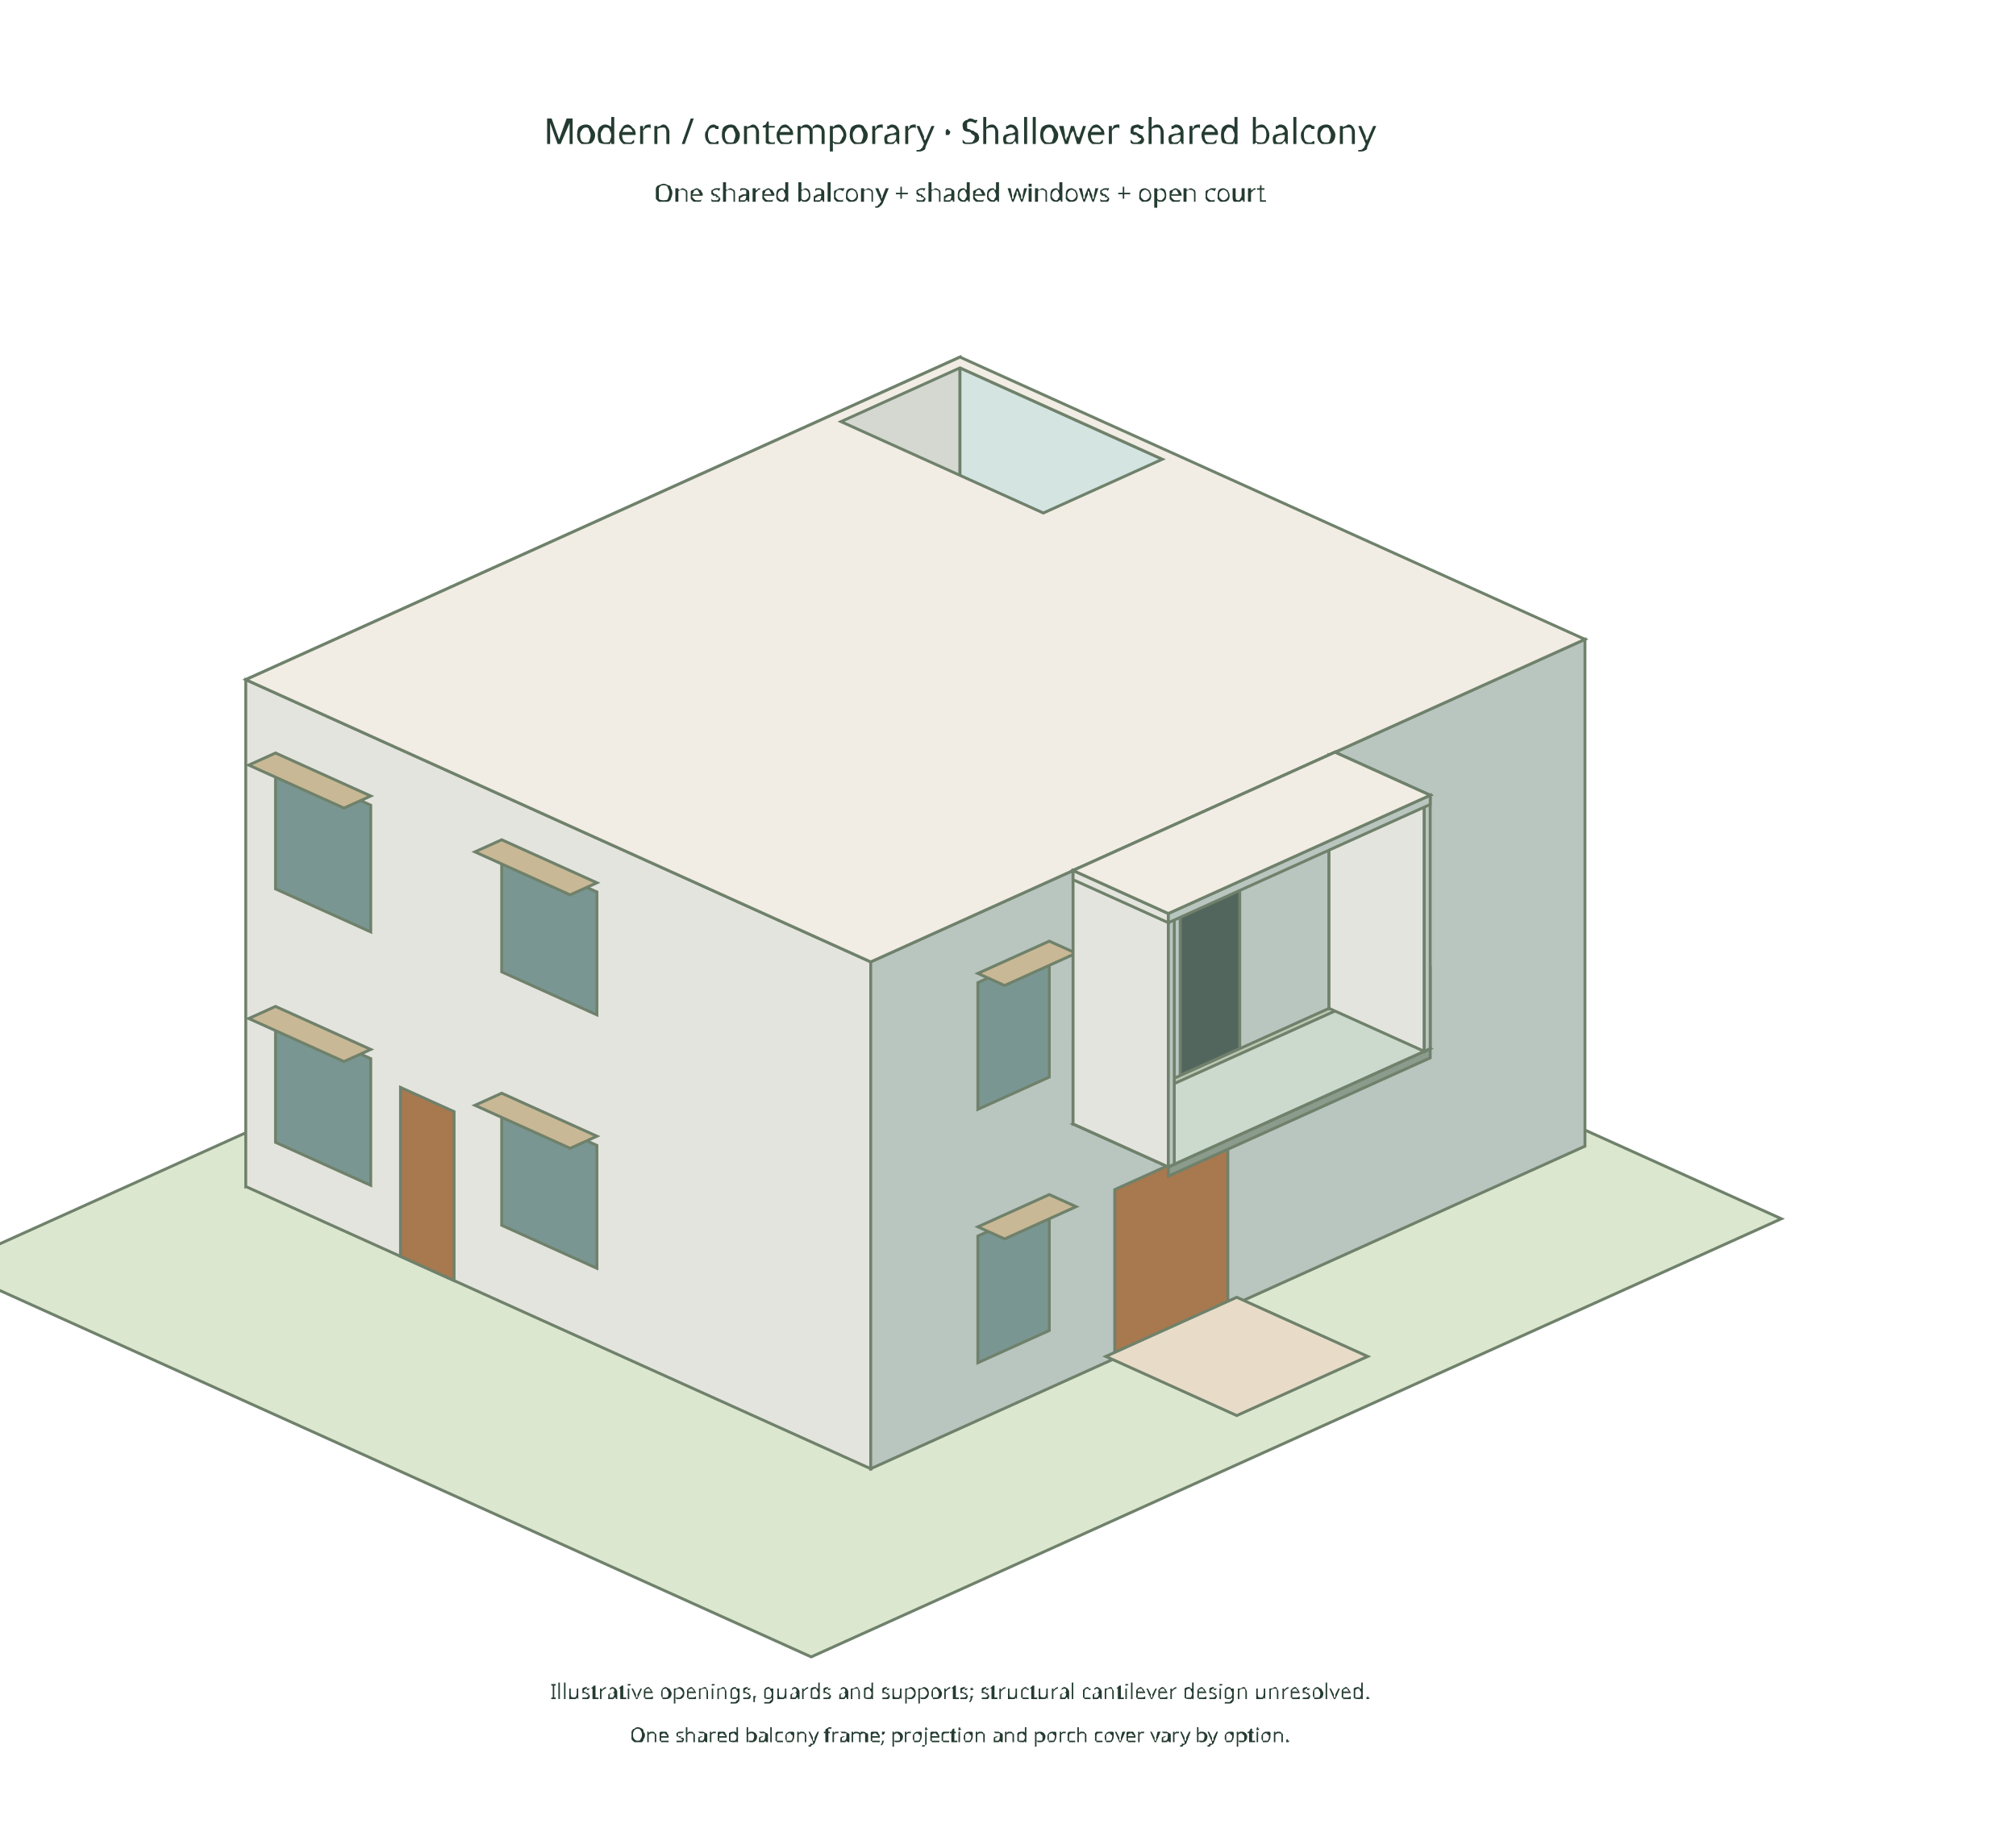
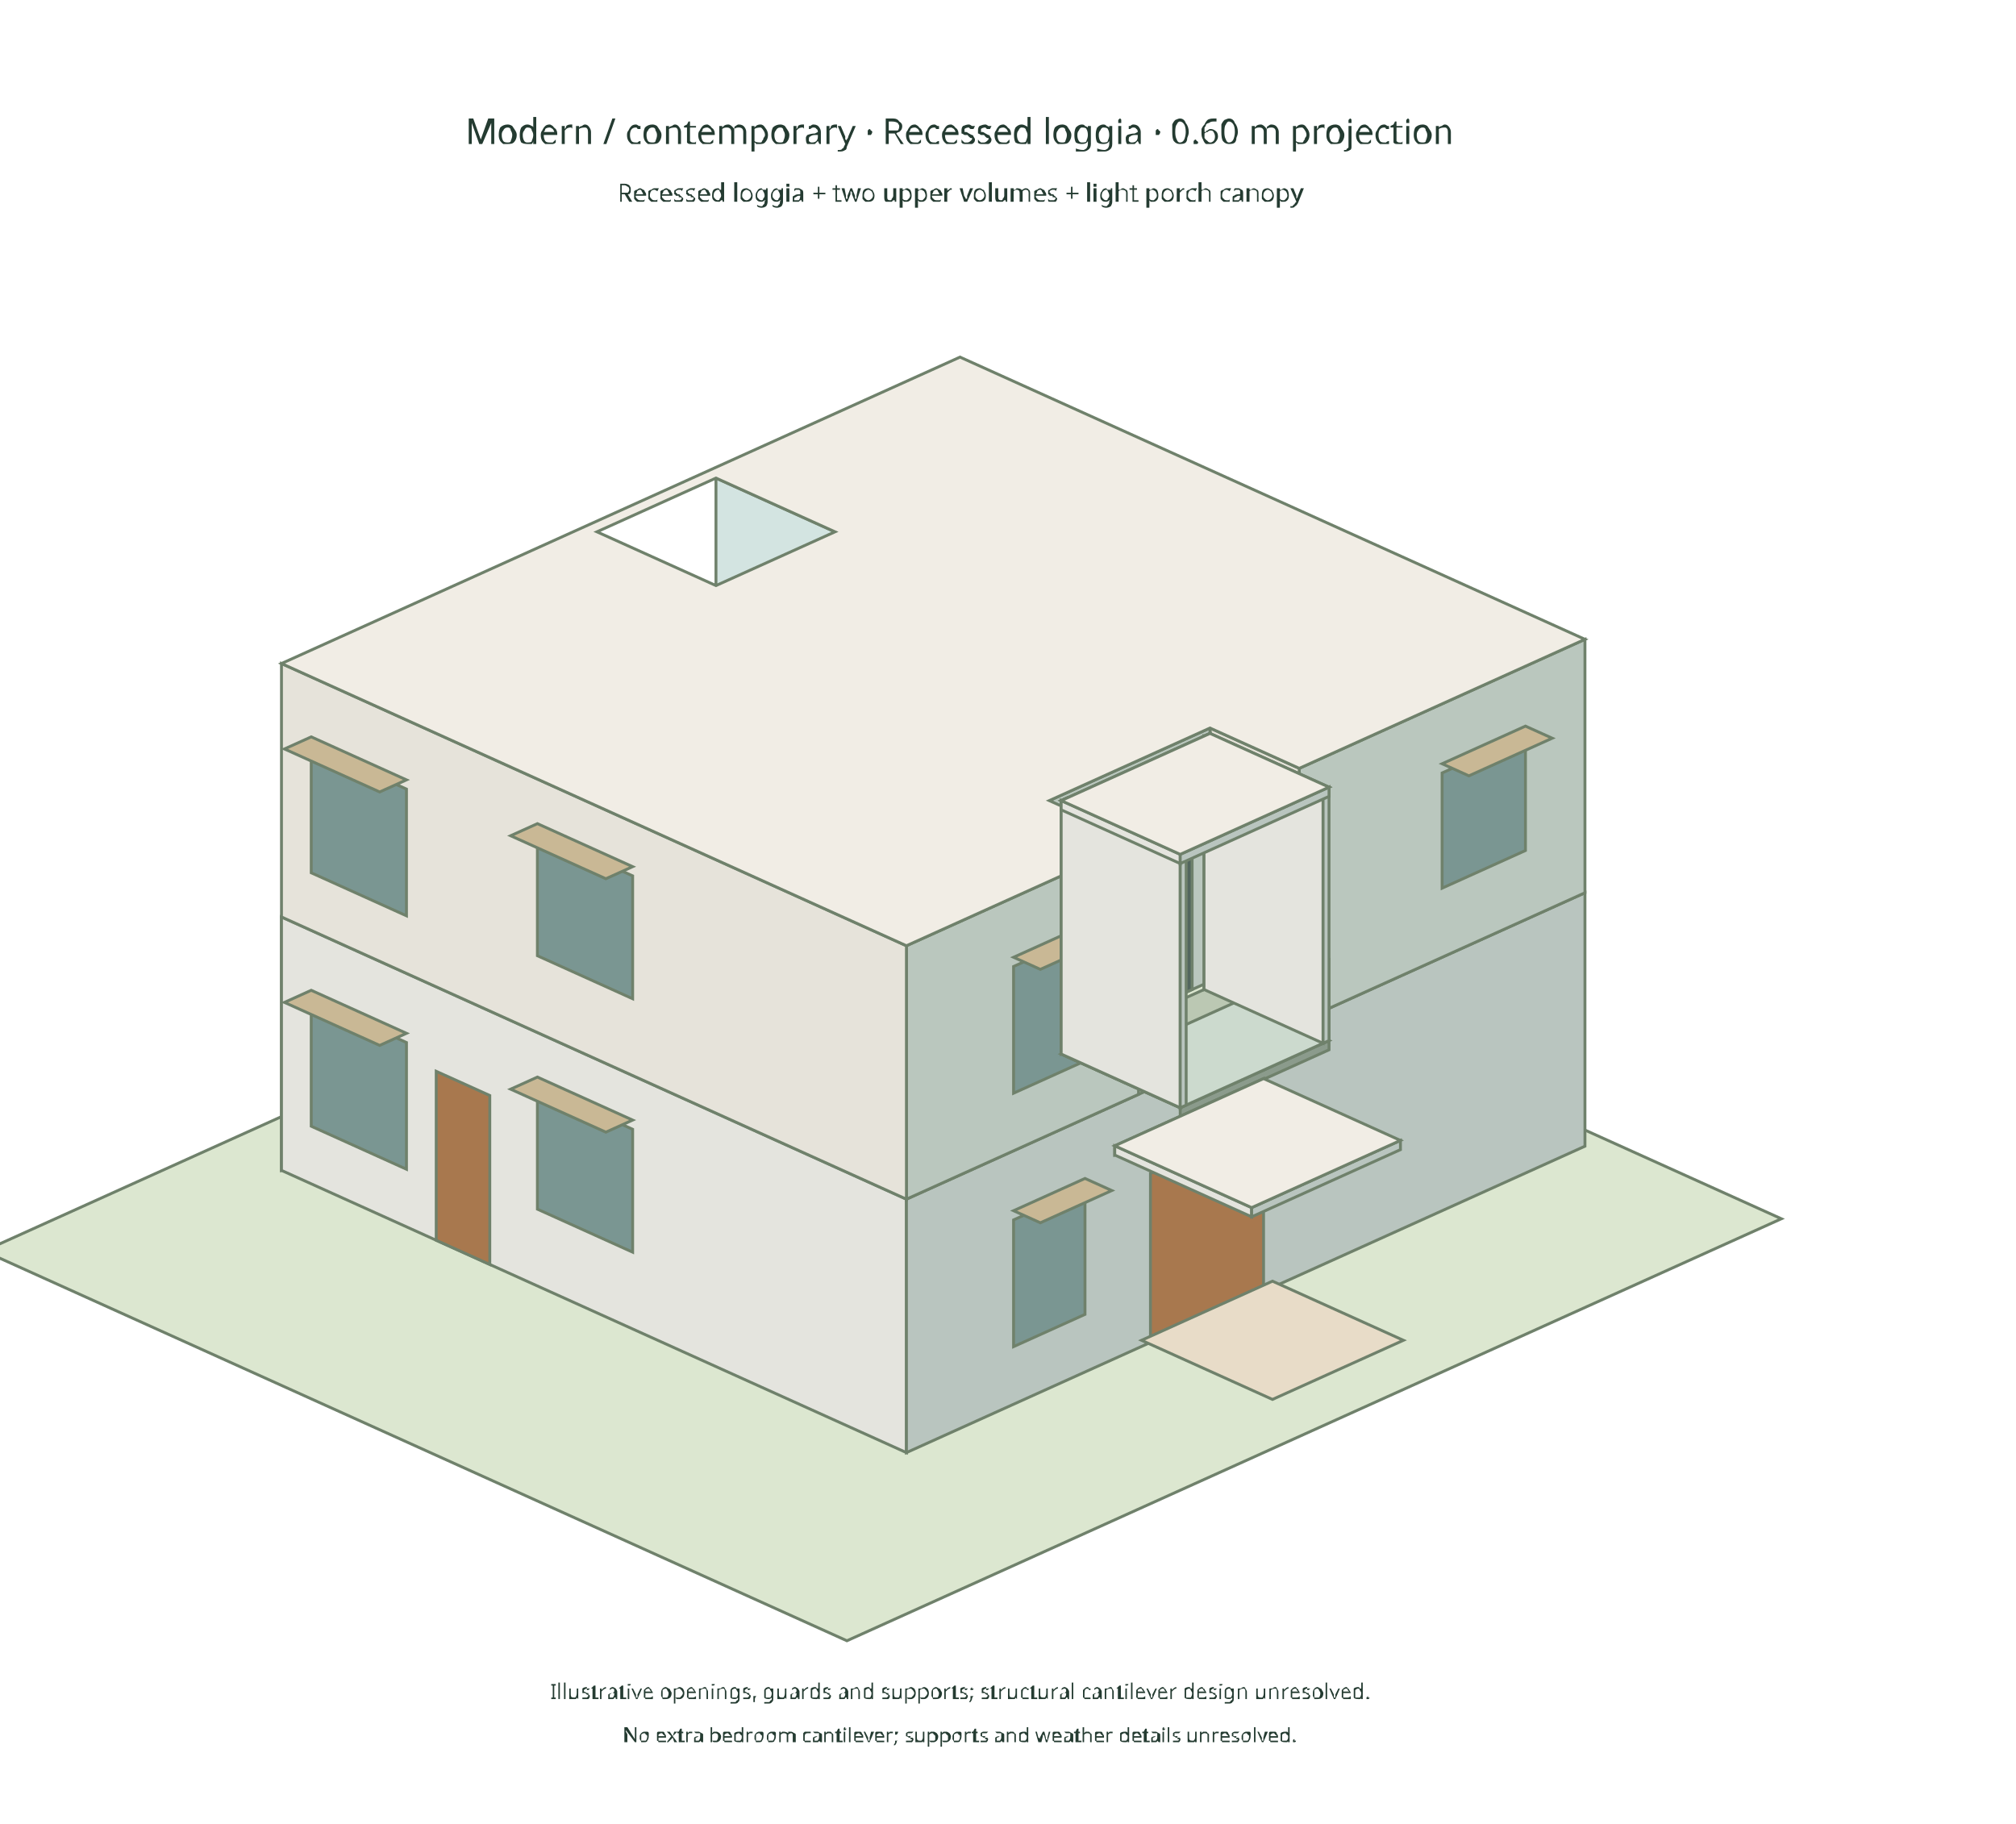
- <svg xmlns="http://www.w3.org/2000/svg" viewBox="-10 -9 21 19" class="drawing" role="img" aria-label="massing conceptual drawing" data-revision="C09" data-option="02">
-   <polygon points="-0.434,-0.364 8.556,3.696 -1.55,8.26 -10.54,4.2" fill="#dce7d0" stroke="#6f816b" stroke-width="0.03" />
-   <polygon points="0,0 -7.44,3.36 -7.44,-1.92 0,-5.28" fill="#d4d8d0" stroke="#6f816b" stroke-width="0.03" />
-   <polygon points="-7.44,3.36 -0.93,6.3 -0.93,1.02 -7.44,-1.92" fill="#e4e4de" stroke="#6f816b" stroke-width="0.03" />
-   <polygon points="6.51,2.94 -0.93,6.3 -0.93,1.02 6.51,-2.34" fill="#b9c5bf" stroke="#6f816b" stroke-width="0.03" />
+ <svg xmlns="http://www.w3.org/2000/svg" viewBox="-10 -9 21 19" class="drawing" role="img" aria-label="massing conceptual drawing" data-revision="C10" data-option="02">
+   <polygon points="-0.434,-0.364 8.556,3.696 -1.178,8.092 -10.168,4.032" fill="#dce7d0" stroke="#6f816b" stroke-width="0.03" />
+   <polygon points="0,0 -7.068,3.192 -7.068,0.552 0,-2.64" fill="#d4d8d0" stroke="#6f816b" stroke-width="0.03" />
+   <polygon points="-7.068,3.192 -0.558,6.132 -0.558,3.492 -7.068,0.552" fill="#e4e4de" stroke="#6f816b" stroke-width="0.03" />
+   <polygon points="6.51,2.94 -0.558,6.132 -0.558,3.492 6.51,0.3" fill="#b9c5bf" stroke="#6f816b" stroke-width="0.03" />
+   <polygon points="6.51,0.3 3.534,1.644 3.534,-0.996 6.51,-2.34" fill="#bac7be" stroke="#6f816b" stroke-width="0.03" />
+   <polygon points="3.534,1.644 2.604,1.224 2.604,-1.416 3.534,-0.996" fill="#e6e3da" stroke="#6f816b" stroke-width="0.03" />
+   <polygon points="2.604,1.224 0.93,1.98 0.93,-0.66 2.604,-1.416" fill="#bac7be" stroke="#6f816b" stroke-width="0.03" />
+   <polygon points="1.86,2.4 -0.558,3.492 -0.558,0.852 1.86,-0.24" fill="#bac7be" stroke="#6f816b" stroke-width="0.03" />
+   <polygon points="-0.558,3.492 -7.068,0.552 -7.068,-2.088 -0.558,0.852" fill="#e6e3da" stroke="#6f816b" stroke-width="0.03" />
  <defs>
    <clipPath id="court-aperture-02">
-       <path d="M 0 -5.168 L 2.108 -4.216 L 0.868 -3.656 L -1.24 -4.608 Z" />
+       <path d="M -2.542 -4.02 L -1.302 -3.46 L -2.542 -2.9 L -3.782 -3.46 Z" />
    </clipPath>
  </defs>
  <g clip-path="url(#court-aperture-02)" data-open-court="true">
-     <polygon points="0,0.112 2.108,1.064 2.108,-4.216 0,-5.168" fill="#d3e4e1" stroke="#6f816b" stroke-width="0.03" />
-     <polygon points="0,0.112 2.108,1.064 0.868,1.624 -1.24,0.672" fill="#a8c5b5" stroke="#6f816b" stroke-width="0.03" />
+     <polygon points="-2.542,1.26 -1.302,1.82 -1.302,-3.46 -2.542,-4.02" fill="#d3e4e1" stroke="#6f816b" stroke-width="0.03" />
+     <polygon points="-2.542,1.26 -1.302,1.82 -2.542,2.38 -3.782,1.82" fill="#a8c5b5" stroke="#6f816b" stroke-width="0.03" />
  </g>
-   <path d="M 0 -5.28 L 6.51 -2.34 L -0.93 1.02 L -7.44 -1.92 Z M 0 -5.168 L 2.108 -4.216 L 0.868 -3.656 L -1.24 -4.608 Z" fill-rule="evenodd" fill="#f1ede5" stroke="#6f816b" stroke-width="0.03" />
-   <polygon points="2.79,4.62 1.612,5.152 1.612,3.392 2.79,2.86" fill="#a8784e" stroke="#6f816b" stroke-width="0.03" />
-   <polygon points="-5.828,4.088 -5.27,4.34 -5.27,2.58 -5.828,2.328" fill="#a8784e" stroke="#6f816b" stroke-width="0.03" />
-   <polygon points="2.914,1.924 2.294,2.204 2.294,0.284 2.914,0.004" fill="#53665e" stroke="#6f816b" stroke-width="0.03" />
-   <polygon points="-4.774,3.764 -3.782,4.212 -3.782,2.932 -4.774,2.484" fill="#7a9692" stroke="#6f816b" stroke-width="0.03" />
-   <polygon points="0.93,4.86 0.186,5.196 0.186,3.876 0.93,3.54" fill="#7a9692" stroke="#6f816b" stroke-width="0.03" />
-   <polygon points="-7.13,2.9 -6.138,3.348 -6.138,2.028 -7.13,1.58" fill="#7a9692" stroke="#6f816b" stroke-width="0.03" />
-   <polygon points="-4.774,1.124 -3.782,1.572 -3.782,0.292 -4.774,-0.156" fill="#7a9692" stroke="#6f816b" stroke-width="0.03" />
-   <polygon points="0.93,2.22 0.186,2.556 0.186,1.236 0.93,0.9" fill="#7a9692" stroke="#6f816b" stroke-width="0.03" />
-   <polygon points="-7.13,0.26 -6.138,0.708 -6.138,-0.612 -7.13,-1.06" fill="#7a9692" stroke="#6f816b" stroke-width="0.03" />
-   <polygon points="-4.774,2.388 -3.782,2.836 -4.061,2.962 -5.053,2.514" fill="#c9b895" stroke="#6f816b" stroke-width="0.03" />
-   <polygon points="0.93,3.444 1.209,3.57 0.465,3.906 0.186,3.78" fill="#c9b895" stroke="#6f816b" stroke-width="0.03" />
-   <polygon points="-7.13,1.484 -6.138,1.932 -6.417,2.058 -7.409,1.61" fill="#c9b895" stroke="#6f816b" stroke-width="0.03" />
-   <polygon points="-4.774,-0.252 -3.782,0.196 -4.061,0.322 -5.053,-0.126" fill="#c9b895" stroke="#6f816b" stroke-width="0.03" />
-   <polygon points="0.93,0.804 1.209,0.93 0.465,1.266 0.186,1.14" fill="#c9b895" stroke="#6f816b" stroke-width="0.03" />
-   <polygon points="-7.13,-1.156 -6.138,-0.708 -6.417,-0.582 -7.409,-1.03" fill="#c9b895" stroke="#6f816b" stroke-width="0.03" />
-   <polygon points="3.906,1.476 4.898,1.924 2.17,3.156 1.178,2.708" fill="#bbc8b3" stroke="#6f816b" stroke-width="0.03" />
-   <polygon points="4.898,2.02 2.17,3.252 2.17,3.156 4.898,1.924" fill="#8b9b8c" stroke="#6f816b" stroke-width="0.03" />
-   <polygon points="4.898,1.924 2.17,3.156 2.17,2.316 4.898,1.084" fill="#d4e1db" stroke="#6f816b" stroke-width="0.03" fill-opacity=".7" />
-   <polygon points="1.178,2.708 2.17,3.156 2.17,2.316 1.178,1.868" fill="#d4e1db" stroke="#6f816b" stroke-width="0.03" fill-opacity=".7" />
-   <polygon points="3.906,1.476 3.844,1.504 3.844,-1.136 3.906,-1.164" fill="#d4d8d0" stroke="#6f816b" stroke-width="0.03" />
-   <polygon points="3.844,1.504 4.836,1.952 4.836,-0.688 3.844,-1.136" fill="#e4e4de" stroke="#6f816b" stroke-width="0.03" />
-   <polygon points="4.898,1.924 4.836,1.952 4.836,-0.688 4.898,-0.716" fill="#b9c5bf" stroke="#6f816b" stroke-width="0.03" />
-   <polygon points="3.906,-1.164 4.898,-0.716 4.836,-0.688 3.844,-1.136" fill="#f1ede5" stroke="#6f816b" stroke-width="0.03" />
-   <polygon points="1.24,2.68 1.178,2.708 1.178,0.068 1.24,0.04" fill="#d4d8d0" stroke="#6f816b" stroke-width="0.03" />
-   <polygon points="1.178,2.708 2.17,3.156 2.17,0.516 1.178,0.068" fill="#e4e4de" stroke="#6f816b" stroke-width="0.03" />
-   <polygon points="2.232,3.128 2.17,3.156 2.17,0.516 2.232,0.488" fill="#b9c5bf" stroke="#6f816b" stroke-width="0.03" />
-   <polygon points="1.24,0.04 2.232,0.488 2.17,0.516 1.178,0.068" fill="#f1ede5" stroke="#6f816b" stroke-width="0.03" />
-   <polygon points="3.906,-1.068 1.178,0.164 1.178,0.068 3.906,-1.164" fill="#d4d8d0" stroke="#6f816b" stroke-width="0.03" />
-   <polygon points="1.178,0.164 2.17,0.612 2.17,0.516 1.178,0.068" fill="#e4e4de" stroke="#6f816b" stroke-width="0.03" />
-   <polygon points="4.898,-0.62 2.17,0.612 2.17,0.516 4.898,-0.716" fill="#b9c5bf" stroke="#6f816b" stroke-width="0.03" />
-   <polygon points="3.906,-1.164 4.898,-0.716 2.17,0.516 1.178,0.068" fill="#f1ede5" stroke="#6f816b" stroke-width="0.03" />
-   <polygon points="2.883,4.514 4.247,5.13 2.883,5.746 1.519,5.13" fill="#e8dcc8" stroke="#6f816b" stroke-width="0.03" />
-   <text x="0" y="-7.5" font-size="0.36" text-anchor="middle" fill="#243b31" font-family="system-ui,sans-serif">Modern / contemporary · Shallower shared balcony</text>
-   <text x="0" y="-6.9" font-size="0.26" text-anchor="middle" fill="#243b31" font-family="system-ui,sans-serif">One shared balcony + shaded windows + open court</text>
+   <path d="M 0 -5.28 L 6.51 -2.34 L 3.534 -0.996 L 2.604 -1.416 L 0.93 -0.66 L 1.86 -0.24 L -0.558 0.852 L -7.068 -2.088 Z M -2.542 -4.02 L -1.302 -3.46 L -2.542 -2.9 L -3.782 -3.46 Z" fill-rule="evenodd" fill="#f1ede5" stroke="#6f816b" stroke-width="0.03" />
+   <polygon points="3.162,4.452 1.984,4.984 1.984,3.224 3.162,2.692" fill="#a8784e" stroke="#6f816b" stroke-width="0.03" />
+   <polygon points="-5.456,3.92 -4.898,4.172 -4.898,2.412 -5.456,2.16" fill="#a8784e" stroke="#6f816b" stroke-width="0.03" />
+   <polygon points="2.418,1.308 1.798,1.588 1.798,-0.332 2.418,-0.612" fill="#53665e" stroke="#6f816b" stroke-width="0.03" />
+   <polygon points="-4.402,3.596 -3.41,4.044 -3.41,2.764 -4.402,2.316" fill="#7a9692" stroke="#6f816b" stroke-width="0.03" />
+   <polygon points="1.302,4.692 0.558,5.028 0.558,3.708 1.302,3.372" fill="#7a9692" stroke="#6f816b" stroke-width="0.03" />
+   <polygon points="-6.758,2.732 -5.766,3.18 -5.766,1.86 -6.758,1.412" fill="#7a9692" stroke="#6f816b" stroke-width="0.03" />
+   <polygon points="-4.402,0.956 -3.41,1.404 -3.41,0.124 -4.402,-0.324" fill="#7a9692" stroke="#6f816b" stroke-width="0.03" />
+   <polygon points="1.302,2.052 0.558,2.388 0.558,1.068 1.302,0.732" fill="#7a9692" stroke="#6f816b" stroke-width="0.03" />
+   <polygon points="-6.758,0.092 -5.766,0.54 -5.766,-0.78 -6.758,-1.228" fill="#7a9692" stroke="#6f816b" stroke-width="0.03" />
+   <polygon points="5.89,-0.14 5.022,0.252 5.022,-0.948 5.89,-1.34" fill="#7a9692" stroke="#6f816b" stroke-width="0.03" />
+   <polygon points="-4.402,2.22 -3.41,2.668 -3.689,2.794 -4.681,2.346" fill="#c9b895" stroke="#6f816b" stroke-width="0.03" />
+   <polygon points="1.302,3.276 1.581,3.402 0.837,3.738 0.558,3.612" fill="#c9b895" stroke="#6f816b" stroke-width="0.03" />
+   <polygon points="-6.758,1.316 -5.766,1.764 -6.045,1.89 -7.037,1.442" fill="#c9b895" stroke="#6f816b" stroke-width="0.03" />
+   <polygon points="-4.402,-0.42 -3.41,0.028 -3.689,0.154 -4.681,-0.294" fill="#c9b895" stroke="#6f816b" stroke-width="0.03" />
+   <polygon points="1.302,0.636 1.581,0.762 0.837,1.098 0.558,0.972" fill="#c9b895" stroke="#6f816b" stroke-width="0.03" />
+   <polygon points="-6.758,-1.324 -5.766,-0.876 -6.045,-0.75 -7.037,-1.198" fill="#c9b895" stroke="#6f816b" stroke-width="0.03" />
+   <polygon points="5.89,-1.436 6.169,-1.31 5.301,-0.918 5.022,-1.044" fill="#c9b895" stroke="#6f816b" stroke-width="0.03" />
+   <polygon points="2.604,1.28 3.844,1.84 2.294,2.54 1.054,1.98" fill="#bbc8b3" stroke="#6f816b" stroke-width="0.03" />
+   <polygon points="3.844,1.936 2.294,2.636 2.294,2.54 3.844,1.84" fill="#8b9b8c" stroke="#6f816b" stroke-width="0.03" />
+   <polygon points="3.844,1.84 2.294,2.54 2.294,1.7 3.844,1" fill="#d4e1db" stroke="#6f816b" stroke-width="0.03" fill-opacity=".7" />
+   <polygon points="1.054,1.98 2.294,2.54 2.294,1.7 1.054,1.14" fill="#d4e1db" stroke="#6f816b" stroke-width="0.03" fill-opacity=".7" />
+   <polygon points="2.604,1.28 2.542,1.308 2.542,-1.332 2.604,-1.36" fill="#d4d8d0" stroke="#6f816b" stroke-width="0.03" />
+   <polygon points="2.542,1.308 3.782,1.868 3.782,-0.772 2.542,-1.332" fill="#e4e4de" stroke="#6f816b" stroke-width="0.03" />
+   <polygon points="3.844,1.84 3.782,1.868 3.782,-0.772 3.844,-0.8" fill="#b9c5bf" stroke="#6f816b" stroke-width="0.03" />
+   <polygon points="2.604,-1.36 3.844,-0.8 3.782,-0.772 2.542,-1.332" fill="#f1ede5" stroke="#6f816b" stroke-width="0.03" />
+   <polygon points="1.116,1.952 1.054,1.98 1.054,-0.66 1.116,-0.688" fill="#d4d8d0" stroke="#6f816b" stroke-width="0.03" />
+   <polygon points="1.054,1.98 2.294,2.54 2.294,-0.1 1.054,-0.66" fill="#e4e4de" stroke="#6f816b" stroke-width="0.03" />
+   <polygon points="2.356,2.512 2.294,2.54 2.294,-0.1 2.356,-0.128" fill="#b9c5bf" stroke="#6f816b" stroke-width="0.03" />
+   <polygon points="1.116,-0.688 2.356,-0.128 2.294,-0.1 1.054,-0.66" fill="#f1ede5" stroke="#6f816b" stroke-width="0.03" />
+   <polygon points="2.604,-1.264 1.054,-0.564 1.054,-0.66 2.604,-1.36" fill="#d4d8d0" stroke="#6f816b" stroke-width="0.03" />
+   <polygon points="1.054,-0.564 2.294,-0.004 2.294,-0.1 1.054,-0.66" fill="#e4e4de" stroke="#6f816b" stroke-width="0.03" />
+   <polygon points="3.844,-0.704 2.294,-0.004 2.294,-0.1 3.844,-0.8" fill="#b9c5bf" stroke="#6f816b" stroke-width="0.03" />
+   <polygon points="2.604,-1.36 3.844,-0.8 2.294,-0.1 1.054,-0.66" fill="#f1ede5" stroke="#6f816b" stroke-width="0.03" />
+   <polygon points="3.162,2.332 1.612,3.032 1.612,2.936 3.162,2.236" fill="#d4d8d0" stroke="#6f816b" stroke-width="0.03" />
+   <polygon points="1.612,3.032 3.038,3.676 3.038,3.58 1.612,2.936" fill="#e4e4de" stroke="#6f816b" stroke-width="0.03" />
+   <polygon points="4.588,2.976 3.038,3.676 3.038,3.58 4.588,2.88" fill="#b9c5bf" stroke="#6f816b" stroke-width="0.03" />
+   <polygon points="3.162,2.236 4.588,2.88 3.038,3.58 1.612,2.936" fill="#f1ede5" stroke="#6f816b" stroke-width="0.03" />
+   <polygon points="3.255,4.346 4.619,4.962 3.255,5.578 1.891,4.962" fill="#e8dcc8" stroke="#6f816b" stroke-width="0.03" />
+   <text x="0" y="-7.5" font-size="0.36" text-anchor="middle" fill="#243b31" font-family="system-ui,sans-serif">Modern / contemporary · Recessed loggia · 0.60 m projection</text>
+   <text x="0" y="-6.9" font-size="0.26" text-anchor="middle" fill="#243b31" font-family="system-ui,sans-serif">Recessed loggia + two upper volumes + light porch canopy</text>
  <text x="0" y="8.7" font-size="0.22" text-anchor="middle" fill="#243b31" font-family="system-ui,sans-serif">Illustrative openings, guards and supports; structural cantilever design unresolved.</text>
-   <text x="0" y="9.15" font-size="0.21" text-anchor="middle" fill="#243b31" font-family="system-ui,sans-serif">One shared balcony frame; projection and porch cover vary by option.</text>
+   <text x="0" y="9.15" font-size="0.21" text-anchor="middle" fill="#243b31" font-family="system-ui,sans-serif">No extra bedroom cantilever; supports and weather details unresolved.</text>
</svg>
